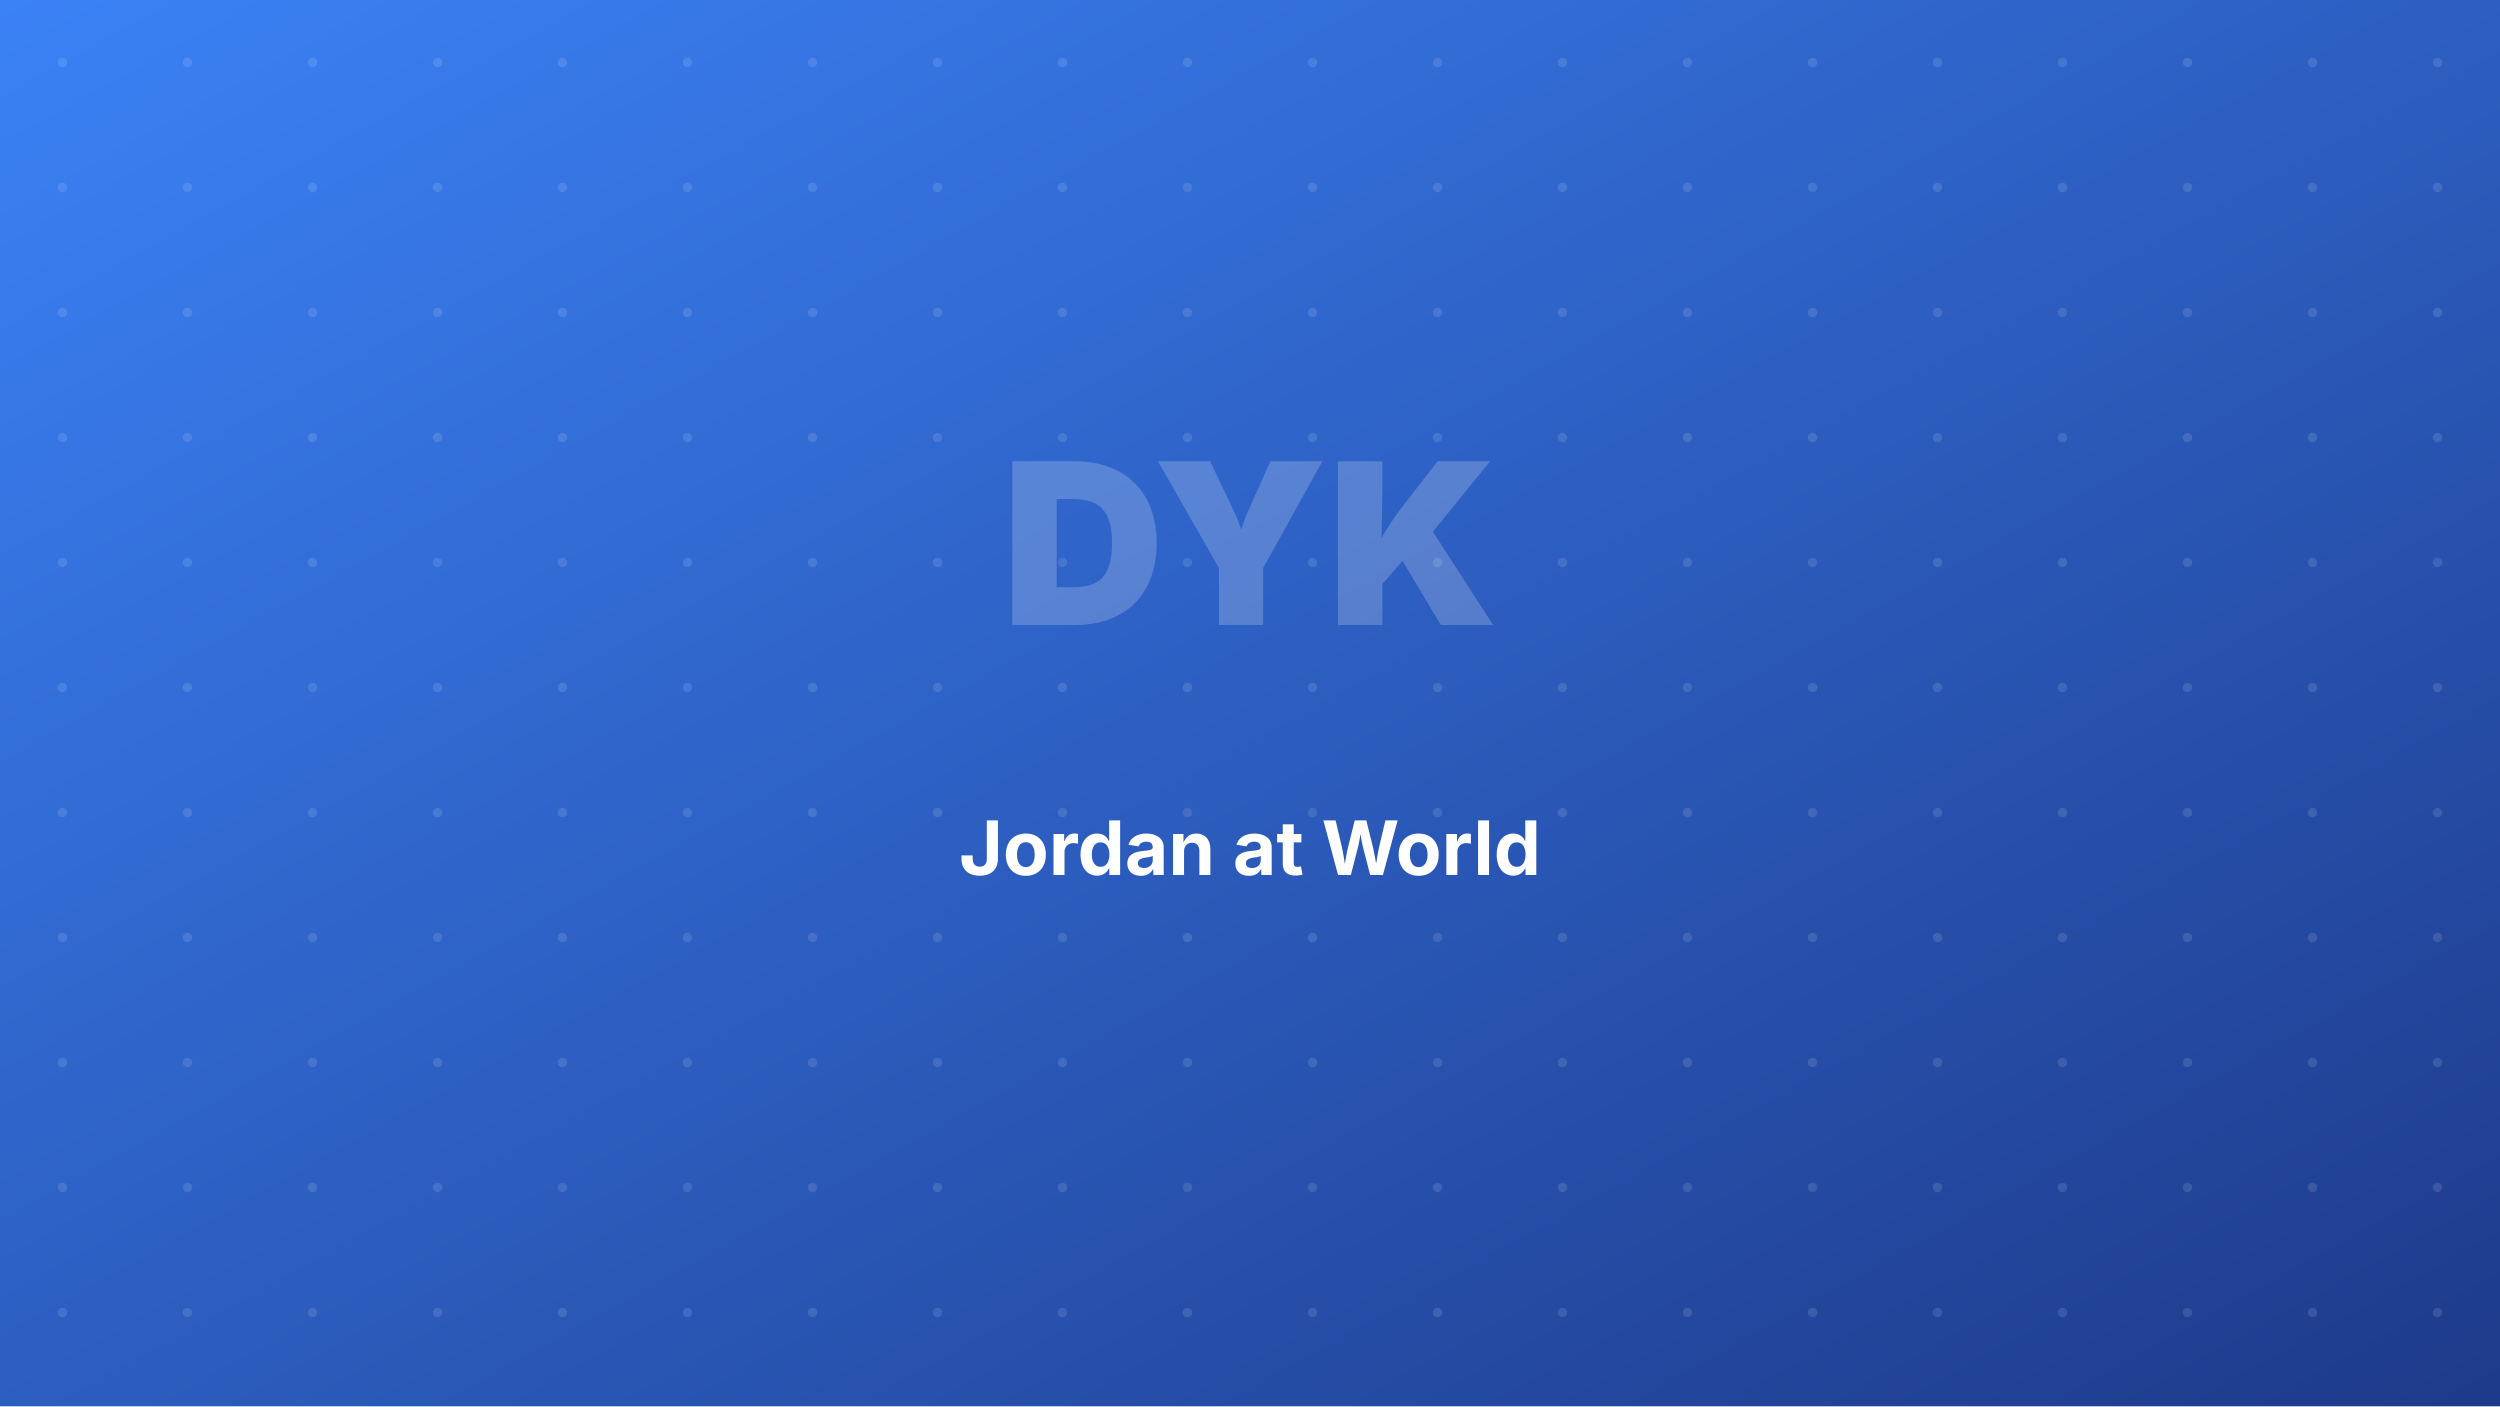
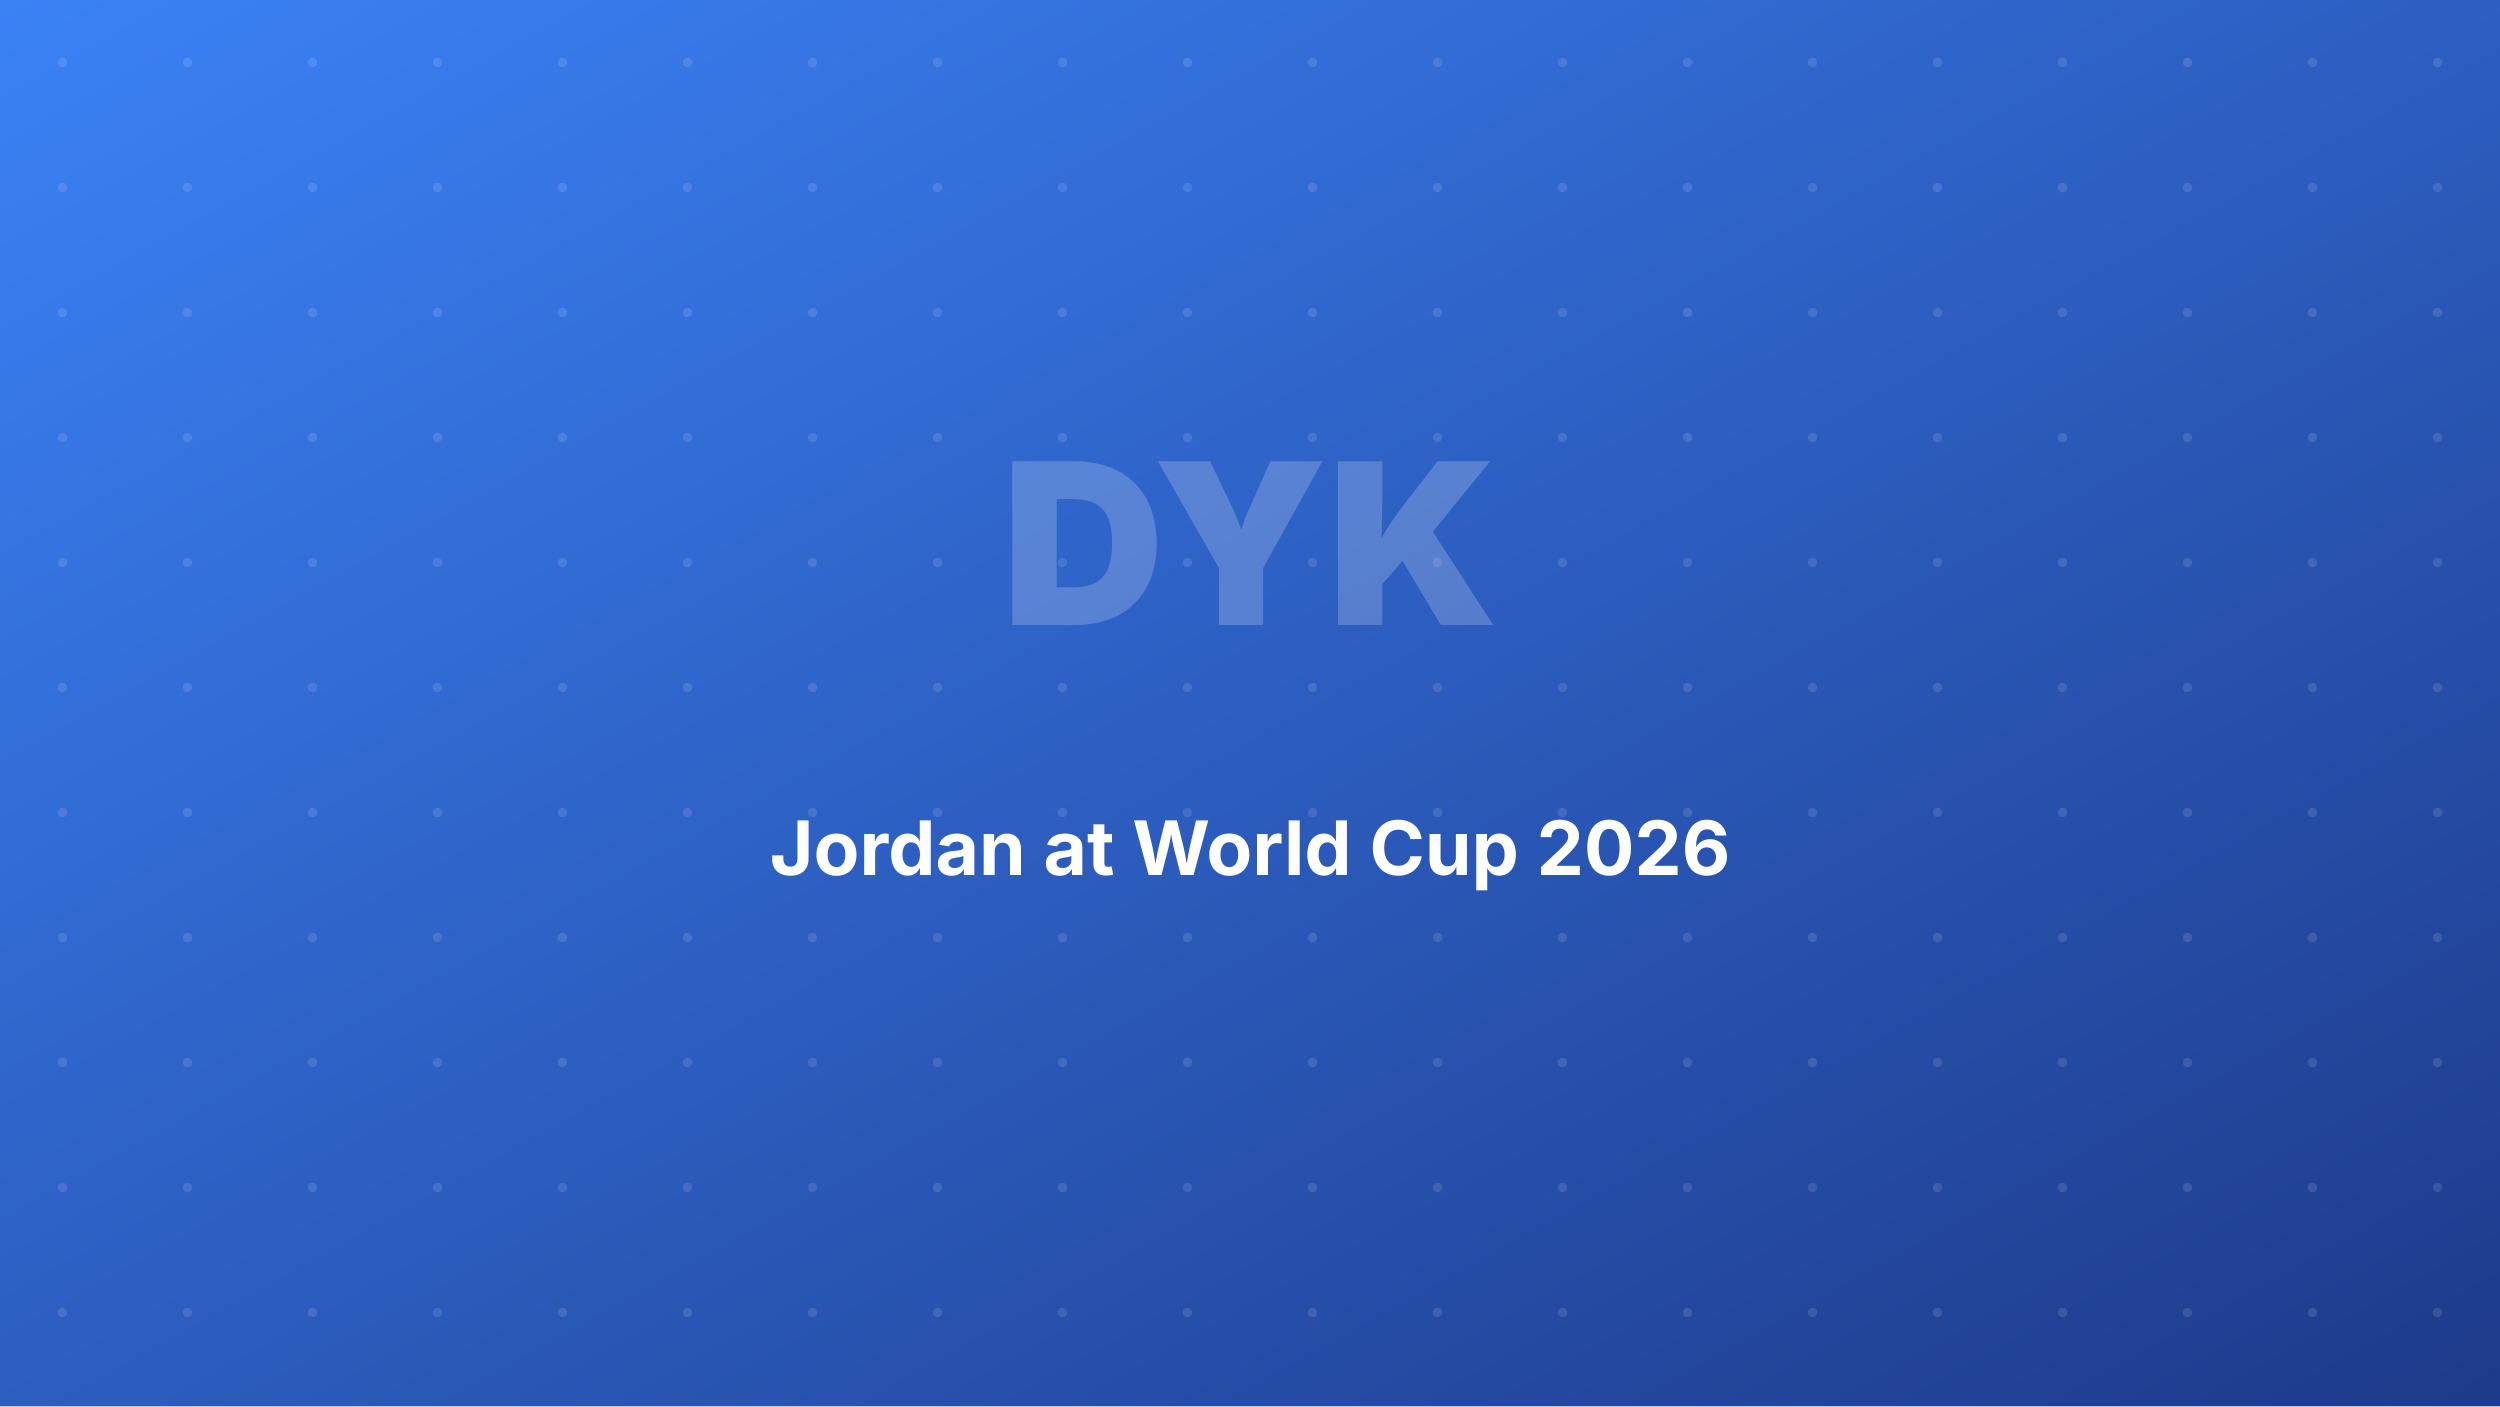
<svg xmlns="http://www.w3.org/2000/svg" width="800" height="450" viewBox="0 0 800 450" role="img" aria-labelledby="title">
  <defs>
    <linearGradient id="bg" x1="0" y1="0" x2="1" y2="1">
      <stop offset="0%" stop-color="#3B82F6" />
      <stop offset="100%" stop-color="#1E3A8A" />
    </linearGradient>
    <pattern id="dots" width="40" height="40" patternUnits="userSpaceOnUse">
      <circle cx="20" cy="20" r="1.5" fill="#fff" opacity=".12" />
    </pattern>
  </defs>
  <rect width="800" height="450" fill="url(#bg)" />
  <rect width="800" height="450" fill="url(#dots)" />
  <text x="400" y="200" text-anchor="middle" fill="#fff" opacity=".20" font-family="Inter, Cairo, Tajawal, Arial, sans-serif" font-size="72" font-weight="900">DYK</text>
-   <text x="400" y="280" text-anchor="middle" fill="#fff" font-family="Inter, Cairo, Tajawal, Arial, sans-serif" font-size="24" font-weight="700">Jordan at World</text>
+   <text x="400" y="280" text-anchor="middle" fill="#fff" font-family="Inter, Cairo, Tajawal, Arial, sans-serif" font-size="24" font-weight="700">Jordan at World Cup 2026</text>
</svg>
